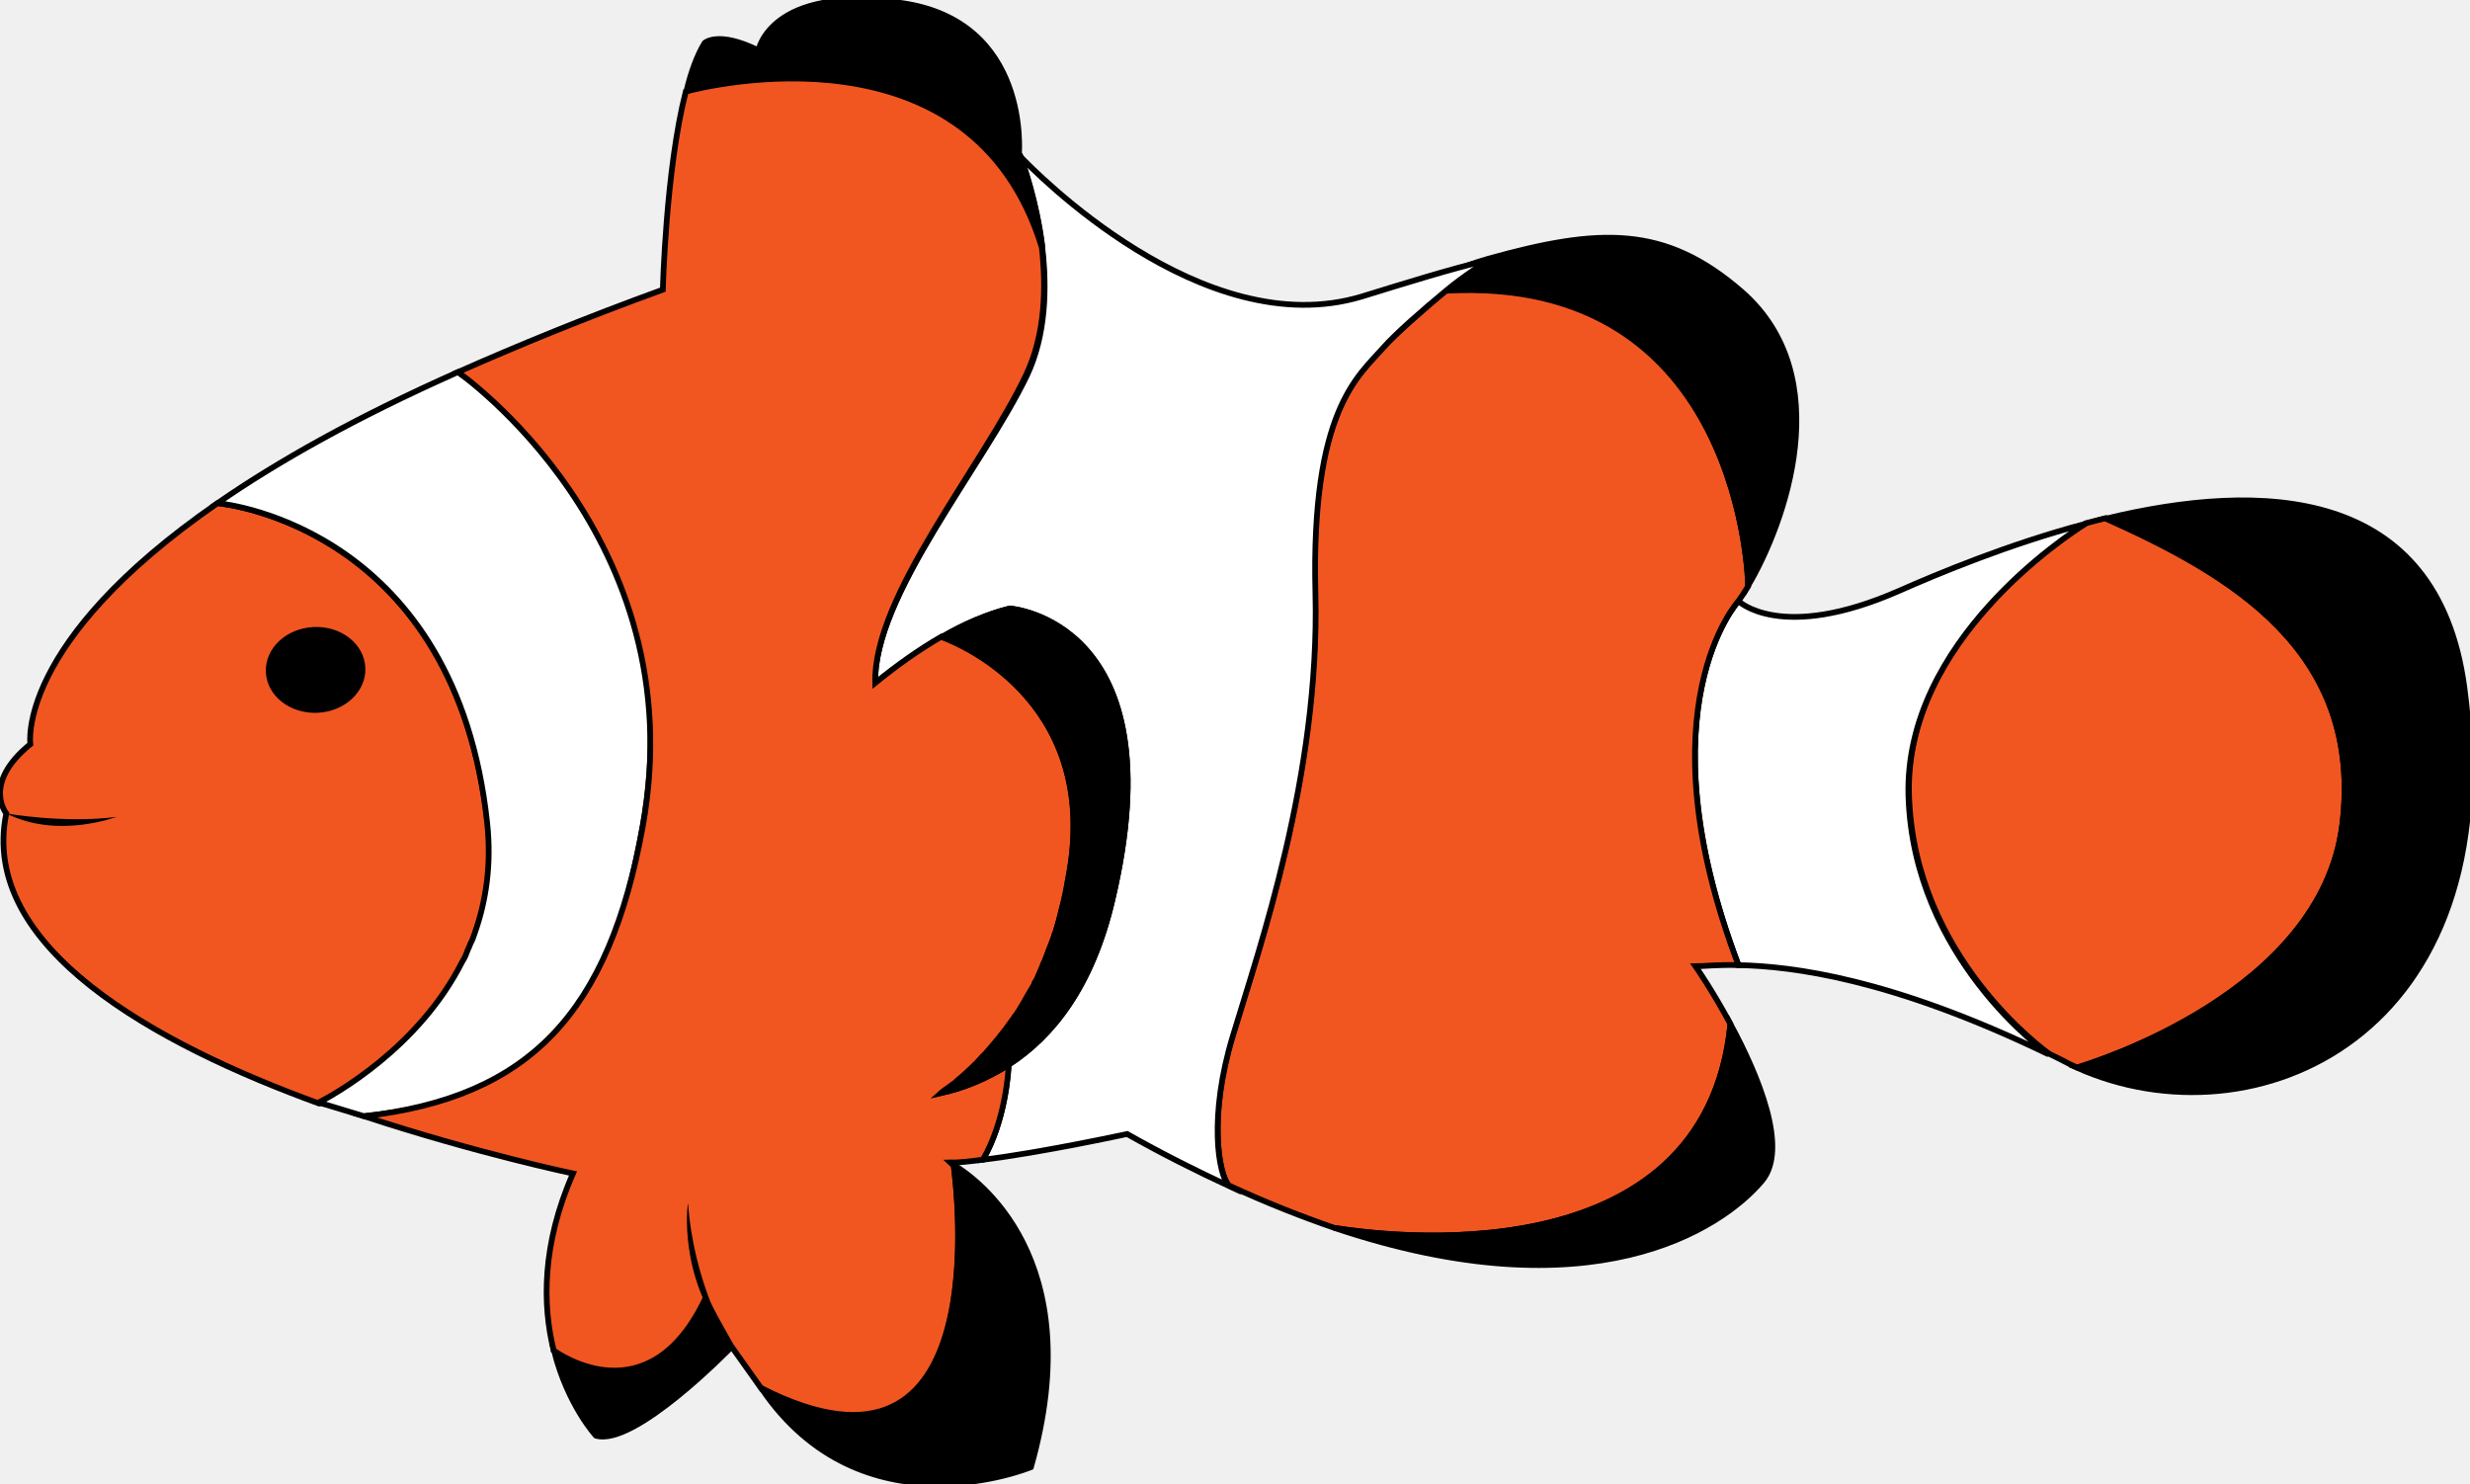
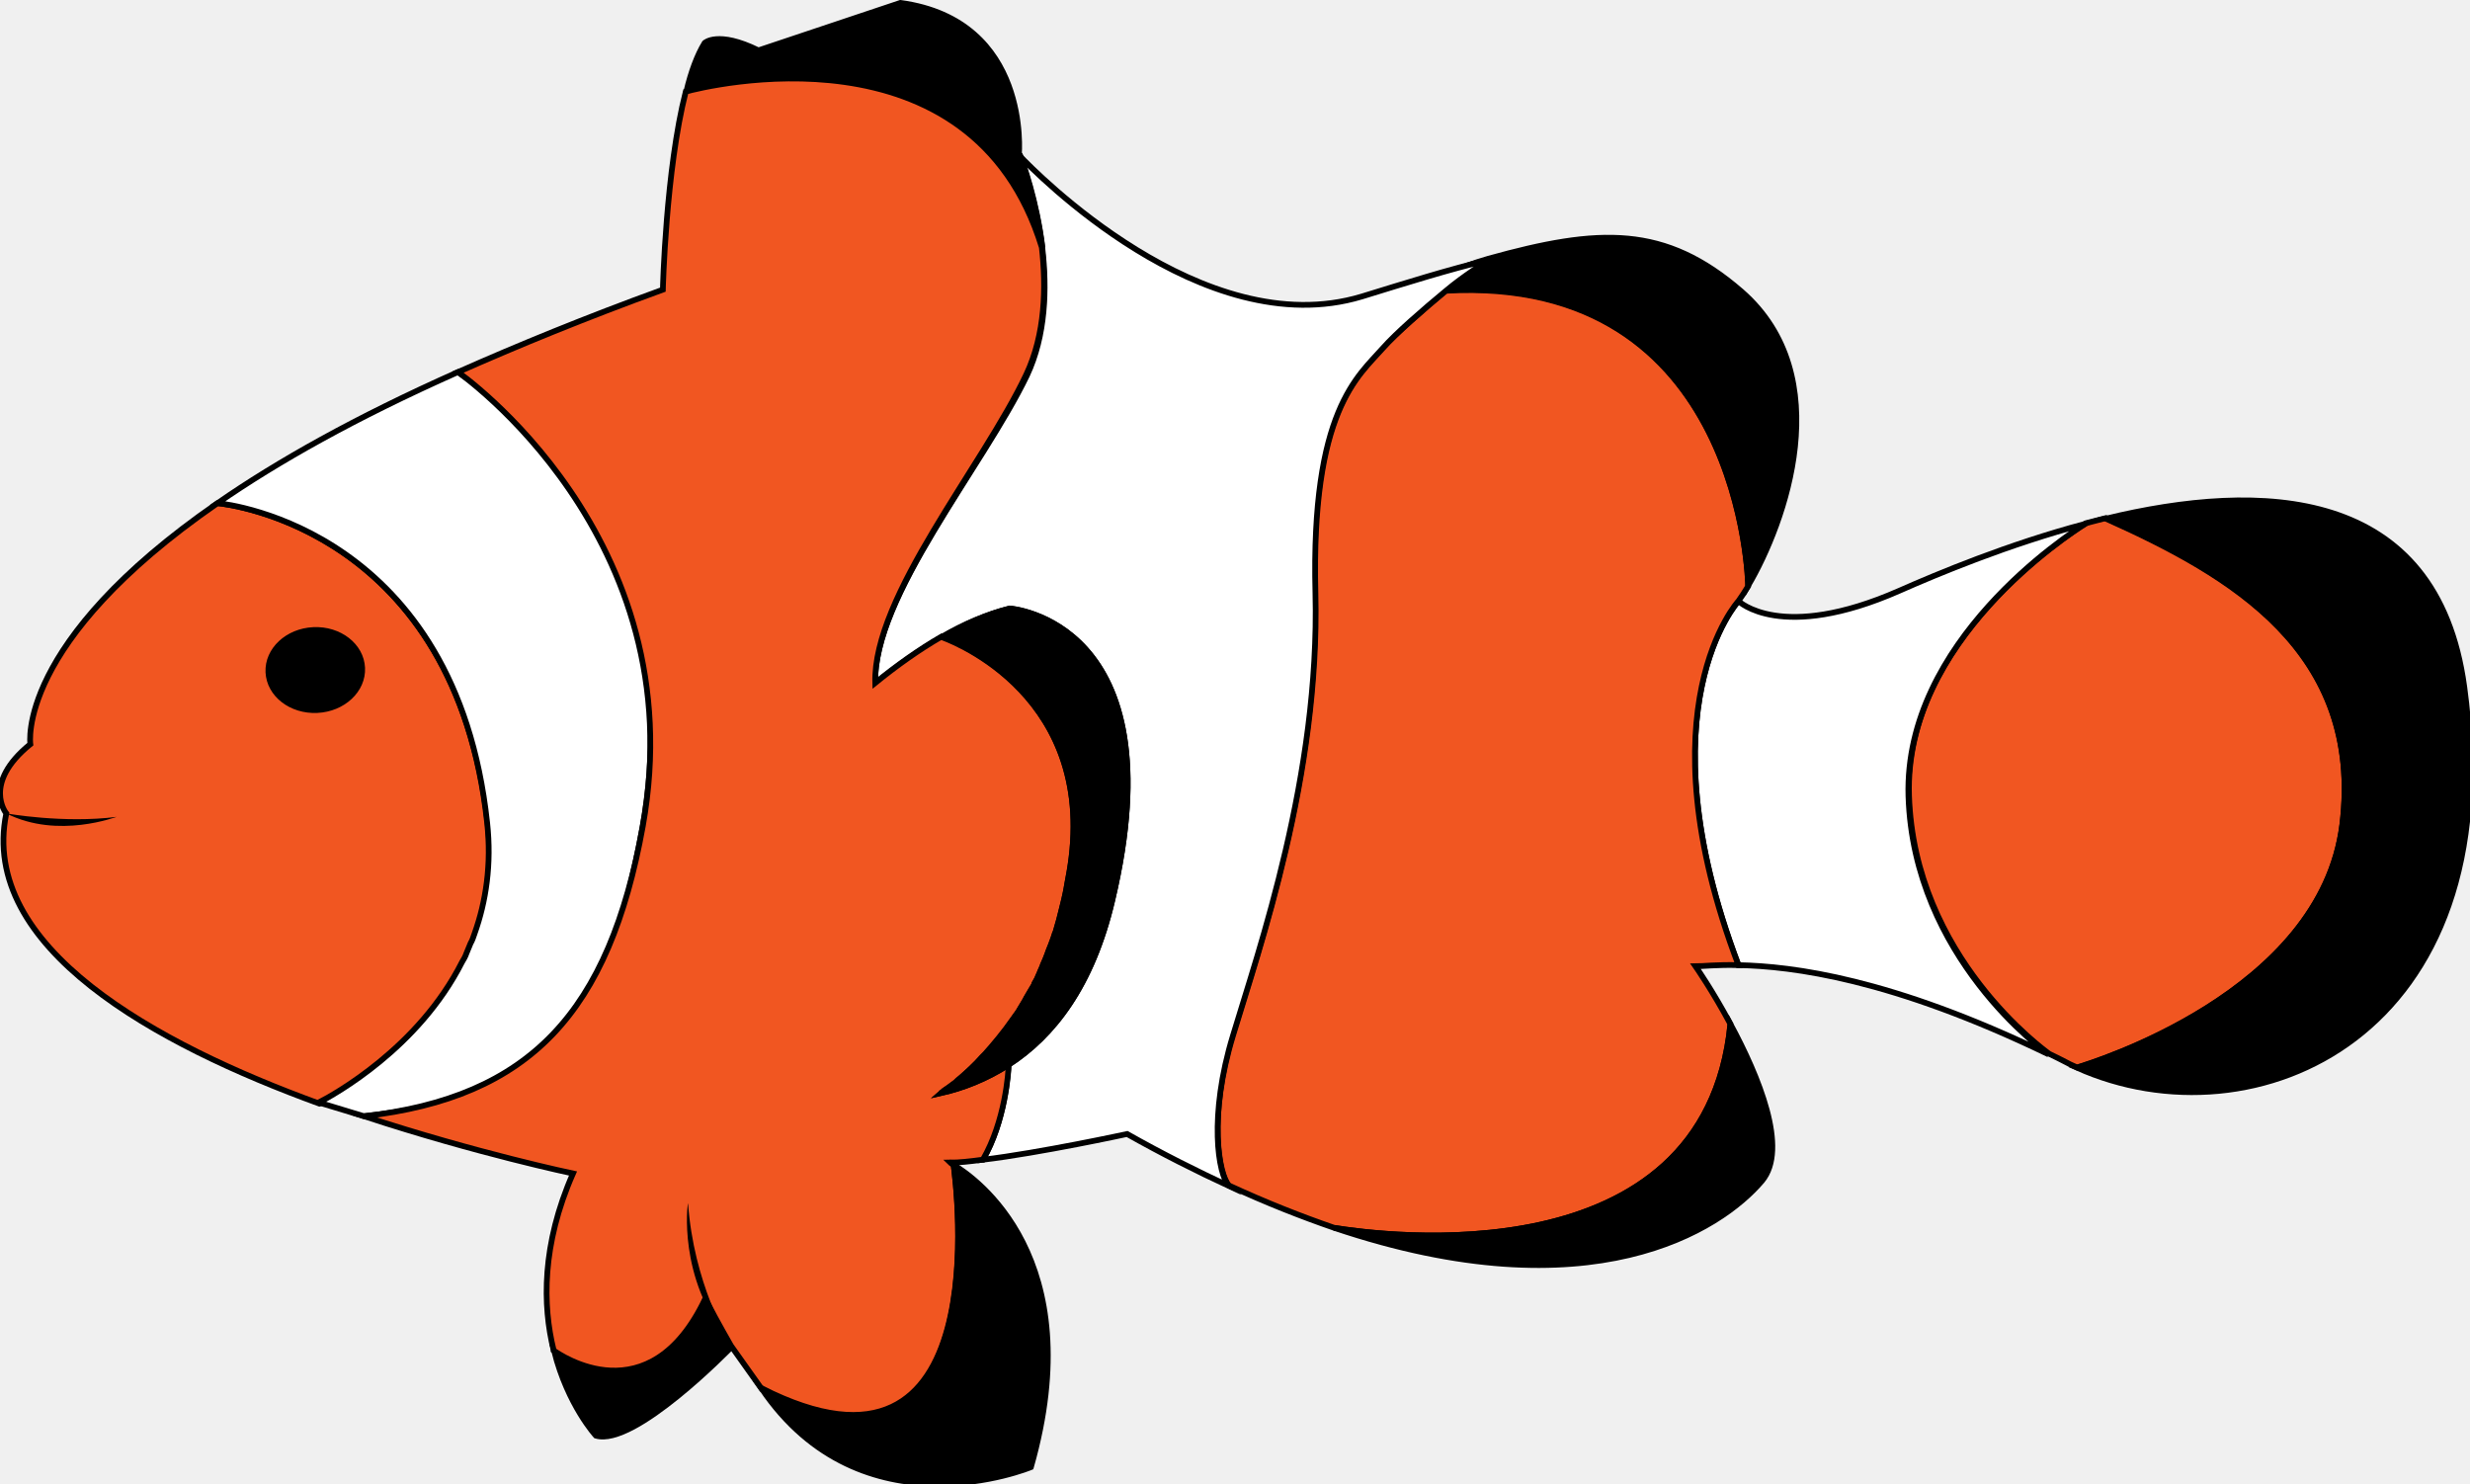
- <svg xmlns="http://www.w3.org/2000/svg" version="1.1" id="Layer_1" x="0px" y="0px" viewBox="0 0 431.5 259.2" style="enable-background:new 0 0 431.5 259.2;" xml:space="preserve">
-   <style type="text/css">
- 	.st0{fill:#F15621;stroke:#000000;stroke-miterlimit:10;}
- 	.st1{fill:#FFFFFF;stroke:#000000;stroke-miterlimit:10;}
- 	.st2{stroke:#000000;stroke-miterlimit:10;}
- </style>
-   <g>
-     <path class="st0" d="M1.1,142.1c-4.8,23.4,26.1,40.3,54.7,50.7c0.1,0,0.2-0.1,0.3-0.1c3-1.5,20.4-11.2,26.9-29.4   c2-5.6,3-12.1,2.2-19.4C79.6,92.9,40.3,88.1,38,87.9C2.7,112.3,5.3,130,5.3,130C-3.2,136.9,1.1,142.1,1.1,142.1z" />
-     <path class="st1" d="M63.6,195c29-3.3,41.8-12.9,48.6-50.3C122,90.6,80,65,80,65c-18,8-31.6,15.7-42,22.9c2.3,0.2,41.6,5,47.1,55.8   c0.8,7.3-0.2,13.8-2.2,19.4c-0.2,0.6-0.4,1.2-0.7,1.7c-0.2,0.6-0.5,1.1-0.7,1.7c-0.2,0.6-0.5,1.1-0.8,1.6   c-7.6,15-22.3,23.1-25,24.5L63.6,195z" />
-     <path class="st2" d="M96.8,236c2.4,9.5,7.3,14.8,7.3,14.8c6.7,2,23.3-15.1,23.8-15.6c-0.1-0.2-2.2-3.6-4.5-8.2   C113.5,247.6,97.9,236.8,96.8,236z" />
-     <path class="st0" d="M333.5,139c0.9,28.2,23.8,44.6,24.5,45.1c0,0,0,0,0,0c1,0.5,2.1,1,3.2,1.6c0.5,0.3,1.1,0.5,1.7,0.8   c2.6-0.8,42.7-13,46.3-42.5c3.7-30.4-19.5-43.7-41.3-53.5c-1.2,0.3-2.4,0.6-3.5,0.9c0,0,0,0,0,0C361.3,93.3,332.6,111.9,333.5,139z   " />
-     <path class="st2" d="M362.8,186.5c30.9,13.9,76-5.3,67.7-66.5c-4.8-35.3-35.7-35.9-62.6-29.4c21.8,9.8,45,23.1,41.3,53.5   C405.5,173.5,365.4,185.7,362.8,186.5z" />
-     <path class="st1" d="M303.7,168.6c9.4,0.2,26.7,2.3,54.2,15.6c-0.7-0.5-23.6-16.9-24.5-45.1c-0.8-27.1,27.9-45.7,30.9-47.6   c-13.5,3.6-25.7,8.7-32.5,11.7c-20.7,9.1-28.1,1.8-28.1,1.8S286.6,123.5,303.7,168.6z" />
-     <path class="st0" d="M214.7,207.1c6.5,3,12.6,5.4,18.4,7.4c8,1.3,64.8,9.1,69.2-35.6c-3.1-5.8-6.1-10.1-6.1-10.1   c1.3,0,3.8-0.3,7.5-0.2c-17.1-45,0-63.6,0-63.6c0.5-0.7,1.1-1.6,1.7-2.6c0,0-0.7-54.6-52.9-51.6c-4,3.4-8.7,7.5-11,10   c-4.3,4.9-12.6,10.9-11.8,42.8c0.8,31.9-9.8,62.2-14.4,77.3C211.1,194.9,212.9,205.2,214.7,207.1z" />
-     <path class="st2" d="M233.1,214.5c44.9,15.1,67.5,0.3,74.7-8.2c4.7-5.6-0.6-18.3-5.5-27.4C297.9,223.6,241.1,215.8,233.1,214.5z" />
-     <path class="st2" d="M252.5,50.7c52.2-3,52.9,51.6,52.9,51.6c6.4-10.9,15.8-36.6-1.2-51.4c-13.4-11.6-24.8-11.1-44.2-5.7   C248.5,48.5,252.5,50.7,252.5,50.7z" />
-     <path class="st1" d="M152.9,119.4c3.7-3,7.6-5.8,11.6-8.1c3.9-2.2,7.9-4,11.9-5c0,0,29.5,2.1,17.9,51   c-3.5,14.9-10.3,23.6-18.1,28.7c-0.1,1.3-0.6,9.9-4.5,16.6c10-1.2,25.2-4.5,25.2-4.5c6.2,3.5,12.2,6.5,17.8,9.1   c-1.9-2-3.6-12.2,0.7-26.3c4.5-15,15.2-45.4,14.4-77.3c-0.8-31.9,7.5-37.9,11.8-42.8c2.3-2.6,7-6.7,11-10c3.2-2.7,6.7-4.8,7.5-5.4   c-7.1,1.7-14.4,4-22.2,6.4c-27.8,8.4-57.4-22.1-59.7-24.5c0.5,1.4,2.9,8,3.9,16.1c0.8,7,0.6,15.2-2.7,22.2   C171.7,81.6,152.5,104.2,152.9,119.4z" />
-     <path class="st2" d="M178,27c0,0,2.1-23.4-20.7-26.5s-24.8,8.3-24.8,8.3c-7.1-3.5-9.4-1.3-9.4-1.3c-1.3,2.1-2.4,5.1-3.2,8.5   c3.4-0.9,50-12.6,62.2,27.2c-1-8.2-3.4-14.8-3.9-16.1c0,0,0,0,0,0L178,27z" />
-     <path class="st0" d="M133.1,242.7c41.5,21,33.9-36,33.5-39.2c-0.4-0.2-0.6-0.4-0.6-0.4c1.5,0,3.4-0.2,5.6-0.5c0,0,0.1,0,0.1,0   c3.9-6.7,4.5-15.3,4.5-16.6c-3.9,2.5-7.9,4.1-12,5c0.1-0.1,1-0.6,2.4-1.7c0.2-0.1,0.4-0.3,0.6-0.5l0.1-0.1c0.2-0.2,0.4-0.3,0.6-0.5   c1.1-0.9,2.4-2.1,3.7-3.6c0.2-0.2,0.3-0.3,0.5-0.5c1.5-1.7,3.2-3.7,4.8-6c0.2-0.2,0.3-0.5,0.5-0.7c0.2-0.2,0.3-0.5,0.5-0.7   c0.5-0.8,1-1.5,1.4-2.4c0.2-0.4,0.5-0.8,0.7-1.2c0.2-0.3,0.4-0.7,0.6-1c0.1-0.1,0.1-0.2,0.1-0.3c0.2-0.3,0.3-0.6,0.5-0.9   c0.2-0.4,0.4-0.8,0.5-1.2c0.2-0.4,0.4-0.8,0.5-1.2c0.4-0.8,0.7-1.6,1-2.5c0.1-0.3,0.3-0.7,0.4-1c0.2-0.6,0.5-1.3,0.7-2l0.1-0.2   c0.2-0.7,0.4-1.4,0.6-2.1c0.3-1.2,0.6-2.3,0.9-3.6c0.2-0.8,0.4-1.7,0.5-2.5c0.3-1.6,0.6-3.2,0.8-4.9c3.6-29.7-22.7-38.5-22.7-38.5   c-4,2.3-7.9,5.1-11.6,8.1c-0.4-15.2,18.8-37.8,26.4-53.9c3.3-7,3.5-15.2,2.7-22.2c-12.2-39.8-58.9-28.1-62.2-27.2   c-3.5,13.7-4,34.6-4,34.6C102.3,55.5,90.4,60.4,80,65c0,0,41.4,28.7,32.3,79.3c-5.9,32.6-19.7,47.4-48.7,50.7   c19.8,6.5,36.5,10,36.5,10c-5.5,12.5-5.3,23.1-3.4,30.8c0,0.1,0,0.1,0,0.1c1.1,0.8,16.7,11.6,26.5-9c2.4,4.6,4.4,8,4.5,8.2   L133.1,242.7z" />
-     <path class="st2" d="M133,242.5c17.6,26.1,47.1,13.8,47.1,13.8c10.4-36.6-9.7-50.5-13.5-52.8C167,206.7,174.5,263.6,133,242.5z" />
-     <path class="st2" d="M164.2,191c4-0.9,8.1-2.5,12-5c7.8-5,14.6-13.8,18.1-28.7c11.6-48.9-17.9-51-17.9-51c-4,1-8,2.7-11.9,5   c0,0,26.3,8.8,22.7,38.5c-0.2,1.7-0.5,3.3-0.8,4.9c-0.2,0.9-0.3,1.7-0.5,2.5c-0.3,1.2-0.6,2.4-0.9,3.6c-0.2,0.7-0.4,1.4-0.6,2.1   l-0.1,0.2c-0.2,0.7-0.4,1.3-0.7,2c-0.1,0.3-0.3,0.7-0.4,1c-0.3,0.9-0.7,1.7-1,2.5c-0.2,0.4-0.3,0.8-0.5,1.2   c-0.2,0.4-0.4,0.8-0.5,1.2c-0.2,0.3-0.3,0.6-0.5,0.9c0,0.1-0.1,0.2-0.1,0.3c-0.2,0.3-0.4,0.7-0.6,1c-0.2,0.4-0.5,0.8-0.7,1.2   c-0.5,0.8-1,1.6-1.4,2.4c-0.2,0.3-0.3,0.5-0.5,0.7c-0.2,0.3-0.3,0.5-0.5,0.7c-1.6,2.4-3.3,4.4-4.8,6c-0.2,0.2-0.3,0.3-0.5,0.5   c-1.4,1.5-2.7,2.6-3.7,3.6c-0.2,0.2-0.4,0.3-0.6,0.5l-0.1,0.1c-0.2,0.2-0.4,0.3-0.6,0.5C165.2,190.4,164.3,190.9,164.2,191z" />
-     <ellipse transform="matrix(-0.999 4.553451e-02 -4.553451e-02 -0.999 115.6065 231.3961)" class="st2" cx="55.2" cy="117" rx="8.2" ry="7" />
-     <path d="M1.1,142.1c0,0,10,1.8,19.3,0.6C20.5,142.6,10.2,146.7,1.1,142.1z" />
-   </g>
-   <path d="M127.2,234c0,0-6-9.8-7-23.8C120.1,210.2,118.4,223.3,127.2,234z" />
-   <g>
- </g>
-   <g>
- </g>
-   <g>
- </g>
-   <g>
- </g>
-   <g>
- </g>
-   <g>
- </g>
-   <g>
- </g>
-   <g>
- </g>
-   <g>
- </g>
-   <g>
- </g>
-   <g>
- </g>
-   <g>
- </g>
-   <g>
- </g>
-   <g>
- </g>
-   <g>
- </g>
+ <svg xmlns="http://www.w3.org/2000/svg" viewBox="0 0 431.5 259.2" enable-background="new 0 0 431.5 259.2">
+   <style type="text/css">.st0{fill:#F15621;stroke:#000000;stroke-miterlimit:10;} .st1{fill:#FFFFFF;stroke:#000000;stroke-miterlimit:10;} .st2{stroke:#000000;stroke-miterlimit:10;}</style>
+   <path class="st0" d="M1.1 142.1c-4.8 23.4 26.1 40.3 54.7 50.7l.3-.1c3-1.5 20.4-11.2 26.9-29.4 2-5.6 3-12.1 2.2-19.4-5.6-51-44.9-55.8-47.2-56-35.3 24.4-32.7 42.1-32.7 42.1-8.5 6.9-4.2 12.1-4.2 12.1z" />
+   <path class="st1" d="M63.6 195c29-3.3 41.8-12.9 48.6-50.3 9.8-54.1-32.2-79.7-32.2-79.7-18 8-31.6 15.7-42 22.9 2.3.2 41.6 5 47.1 55.8.8 7.3-.2 13.8-2.2 19.4-.2.6-.4 1.2-.7 1.7l-.7 1.7c-.2.6-.5 1.1-.8 1.6-7.6 15-22.3 23.1-25 24.5l7.9 2.4z" />
+   <path class="st2" d="M96.8 236c2.4 9.5 7.3 14.8 7.3 14.8 6.7 2 23.3-15.1 23.8-15.6-.1-.2-2.2-3.6-4.5-8.2-9.9 20.6-25.5 9.8-26.6 9z" />
+   <path class="st0" d="M333.5 139c.9 28.2 23.8 44.6 24.5 45.1 1 .5 2.1 1 3.2 1.6.5.3 1.1.5 1.7.8 2.6-.8 42.7-13 46.3-42.5 3.7-30.4-19.5-43.7-41.3-53.5-1.2.3-2.4.6-3.5.9-3.1 1.9-31.8 20.5-30.9 47.6z" />
+   <path class="st2" d="M362.8 186.5c30.9 13.9 76-5.3 67.7-66.5-4.8-35.3-35.7-35.9-62.6-29.4 21.8 9.8 45 23.1 41.3 53.5-3.7 29.4-43.8 41.6-46.4 42.4z" />
+   <path class="st1" d="M303.7 168.6c9.4.2 26.7 2.3 54.2 15.6-.7-.5-23.6-16.9-24.5-45.1-.8-27.1 27.9-45.7 30.9-47.6-13.5 3.6-25.7 8.7-32.5 11.7-20.7 9.1-28.1 1.8-28.1 1.8s-17.1 18.5 0 63.6z" />
+   <path class="st0" d="M214.7 207.1c6.5 3 12.6 5.4 18.4 7.4 8 1.3 64.8 9.1 69.2-35.6-3.1-5.8-6.1-10.1-6.1-10.1 1.3 0 3.8-.3 7.5-.2-17.1-45 0-63.6 0-63.6.5-.7 1.1-1.6 1.7-2.6 0 0-.7-54.6-52.9-51.6-4 3.4-8.7 7.5-11 10-4.3 4.9-12.6 10.9-11.8 42.8.8 31.9-9.8 62.2-14.4 77.3-4.2 14-2.4 24.3-.6 26.2z" />
+   <path class="st2" d="M233.1 214.5c44.9 15.1 67.5.3 74.7-8.2 4.7-5.6-.6-18.3-5.5-27.4-4.4 44.7-61.2 36.9-69.2 35.6zm19.4-163.8c52.2-3 52.9 51.6 52.9 51.6 6.4-10.9 15.8-36.6-1.2-51.4-13.4-11.6-24.8-11.1-44.2-5.7-11.5 3.3-7.5 5.5-7.5 5.5z" />
+   <path class="st1" d="M152.9 119.4c3.7-3 7.6-5.8 11.6-8.1 3.9-2.2 7.9-4 11.9-5 0 0 29.5 2.1 17.9 51-3.5 14.9-10.3 23.6-18.1 28.7-.1 1.3-.6 9.9-4.5 16.6 10-1.2 25.2-4.5 25.2-4.5 6.2 3.5 12.2 6.5 17.8 9.1-1.9-2-3.6-12.2.7-26.3 4.5-15 15.2-45.4 14.4-77.3-.8-31.9 7.5-37.9 11.8-42.8 2.3-2.6 7-6.7 11-10 3.2-2.7 6.7-4.8 7.5-5.4-7.1 1.7-14.4 4-22.2 6.4-27.8 8.4-57.4-22.1-59.7-24.5.5 1.4 2.9 8 3.9 16.1.8 7 .6 15.2-2.7 22.2-7.7 16-26.9 38.6-26.5 53.8z" />
+   <path class="st2" d="M178 27s2.1-23.4-20.7-26.5l-24.8 8.3c-7.1-3.5-9.4-1.3-9.4-1.3-1.3 2.1-2.4 5.1-3.2 8.5 3.4-.9 50-12.6 62.2 27.2-1-8.2-3.4-14.8-3.9-16.1l-.2-.1z" />
+   <path class="st0" d="M133.1 242.7c41.5 21 33.9-36 33.5-39.2-.4-.2-.6-.4-.6-.4 1.5 0 3.4-.2 5.6-.5h.1c3.9-6.7 4.5-15.3 4.5-16.6-3.9 2.5-7.9 4.1-12 5 .1-.1 1-.6 2.4-1.7.2-.1.4-.3.6-.5l.1-.1.6-.5c1.1-.9 2.4-2.1 3.7-3.6l.5-.5c1.5-1.7 3.2-3.7 4.8-6l.5-.7.5-.7c.5-.8 1-1.5 1.4-2.4l.7-1.2.6-1c.1-.1.1-.2.1-.3l.5-.9c.2-.4.4-.8.5-1.2.2-.4.4-.8.5-1.2.4-.8.7-1.6 1-2.5l.4-1c.2-.6.5-1.3.7-2l.1-.2.6-2.1c.3-1.2.6-2.3.9-3.6.2-.8.4-1.7.5-2.5.3-1.6.6-3.2.8-4.9 3.6-29.7-22.7-38.5-22.7-38.5-4 2.3-7.9 5.1-11.6 8.1-.4-15.2 18.8-37.8 26.4-53.9 3.3-7 3.5-15.2 2.7-22.2-12.2-39.8-58.9-28.1-62.2-27.2-3.5 13.7-4 34.6-4 34.6-13.5 4.9-25.4 9.8-35.8 14.4 0 0 41.4 28.7 32.3 79.3-5.9 32.6-19.7 47.4-48.7 50.7 19.8 6.5 36.5 10 36.5 10-5.5 12.5-5.3 23.1-3.4 30.8v.1c1.1.8 16.7 11.6 26.5-9 2.4 4.6 4.4 8 4.5 8.2l5.4 7.6z" />
+   <path class="st2" d="M133 242.5c17.6 26.1 47.1 13.8 47.1 13.8 10.4-36.6-9.7-50.5-13.5-52.8.4 3.2 7.9 60.1-33.6 39zm31.2-51.5c4-.9 8.1-2.5 12-5 7.8-5 14.6-13.8 18.1-28.7 11.6-48.9-17.9-51-17.9-51-4 1-8 2.7-11.9 5 0 0 26.3 8.8 22.7 38.5-.2 1.7-.5 3.3-.8 4.9-.2.9-.3 1.7-.5 2.5l-.9 3.6-.6 2.1-.1.2c-.2.7-.4 1.3-.7 2l-.4 1c-.3.9-.7 1.7-1 2.5l-.5 1.2c-.2.4-.4.8-.5 1.2l-.5.9-.1.3-.6 1-.7 1.2c-.5.8-1 1.6-1.4 2.4-.2.3-.3.5-.5.7-.2.3-.3.5-.5.7-1.6 2.4-3.3 4.4-4.8 6l-.5.5c-1.4 1.5-2.7 2.6-3.7 3.6l-.6.5-.1.1-.6.5c-1.4 1-2.3 1.5-2.4 1.6z" />
+   <ellipse transform="matrix(-.999 .046 -.046 -.999 115.606 231.396)" class="st2" cx="55.2" cy="117" rx="8.2" ry="7" />
+   <path d="M1.1 142.1s10 1.8 19.3.6c.1-.1-10.2 4-19.3-.6zm126.1 91.9s-6-9.8-7-23.8c-.1 0-1.8 13.1 7 23.8z" />
</svg>
